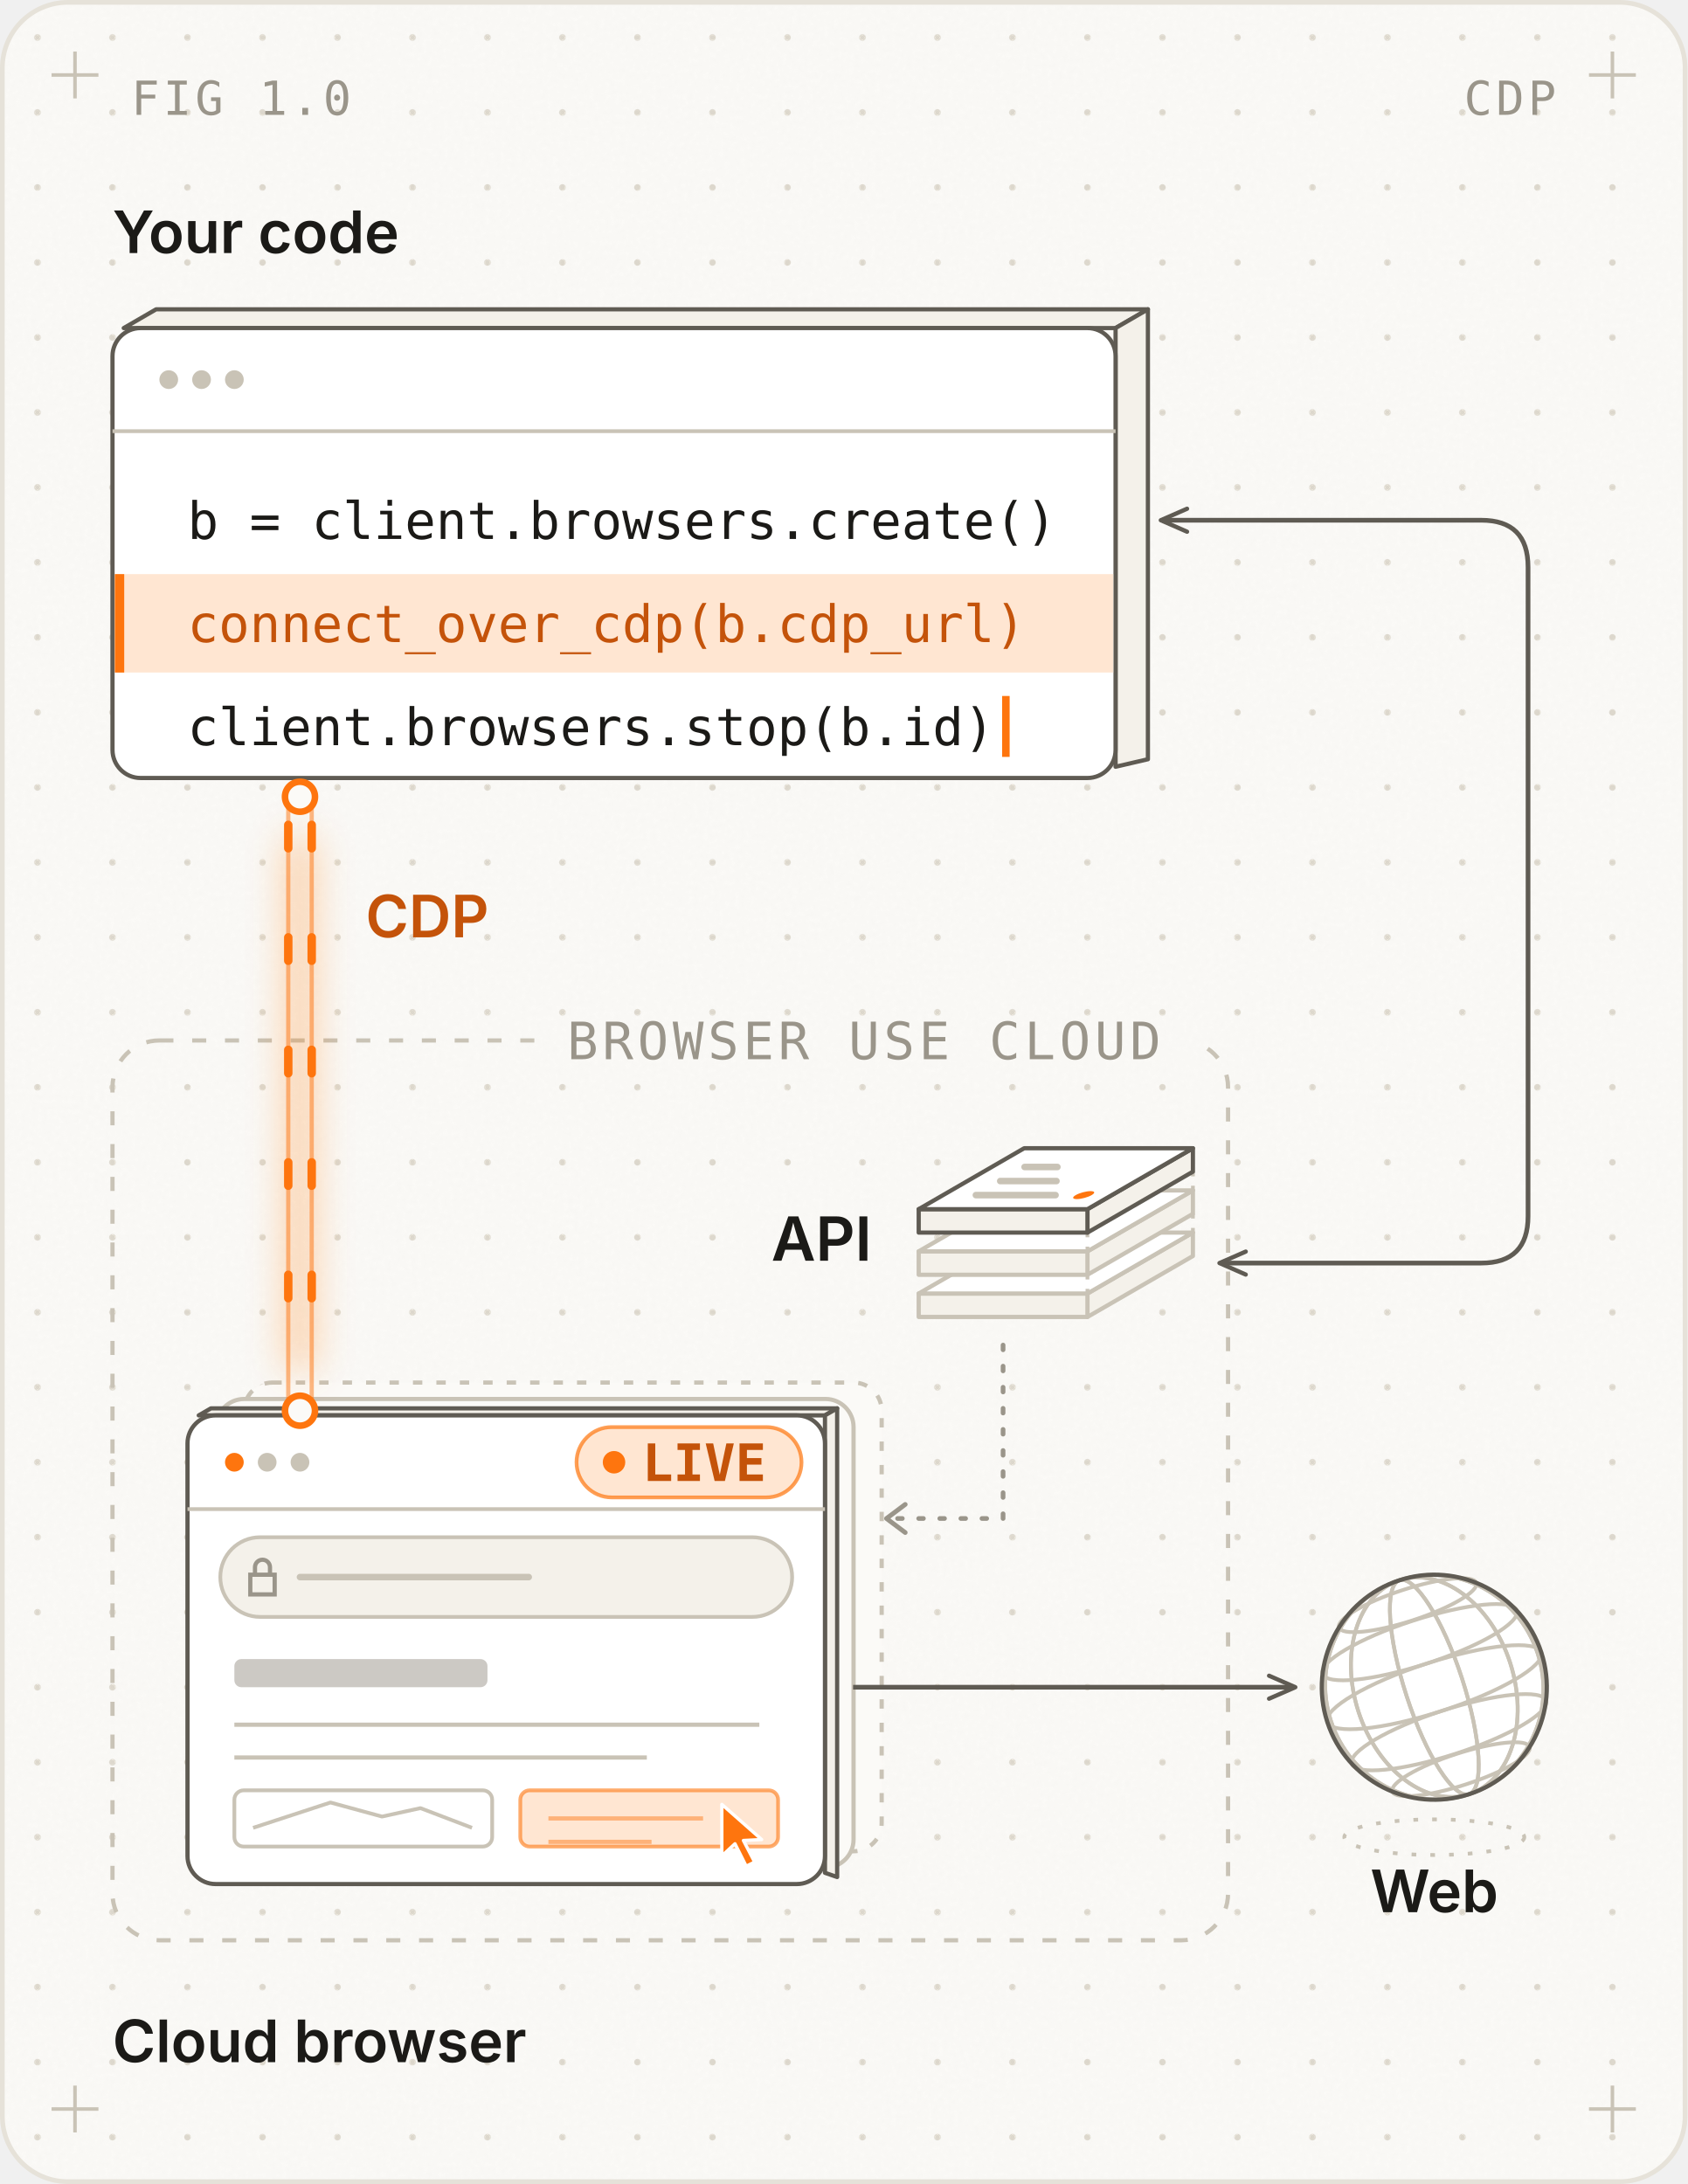
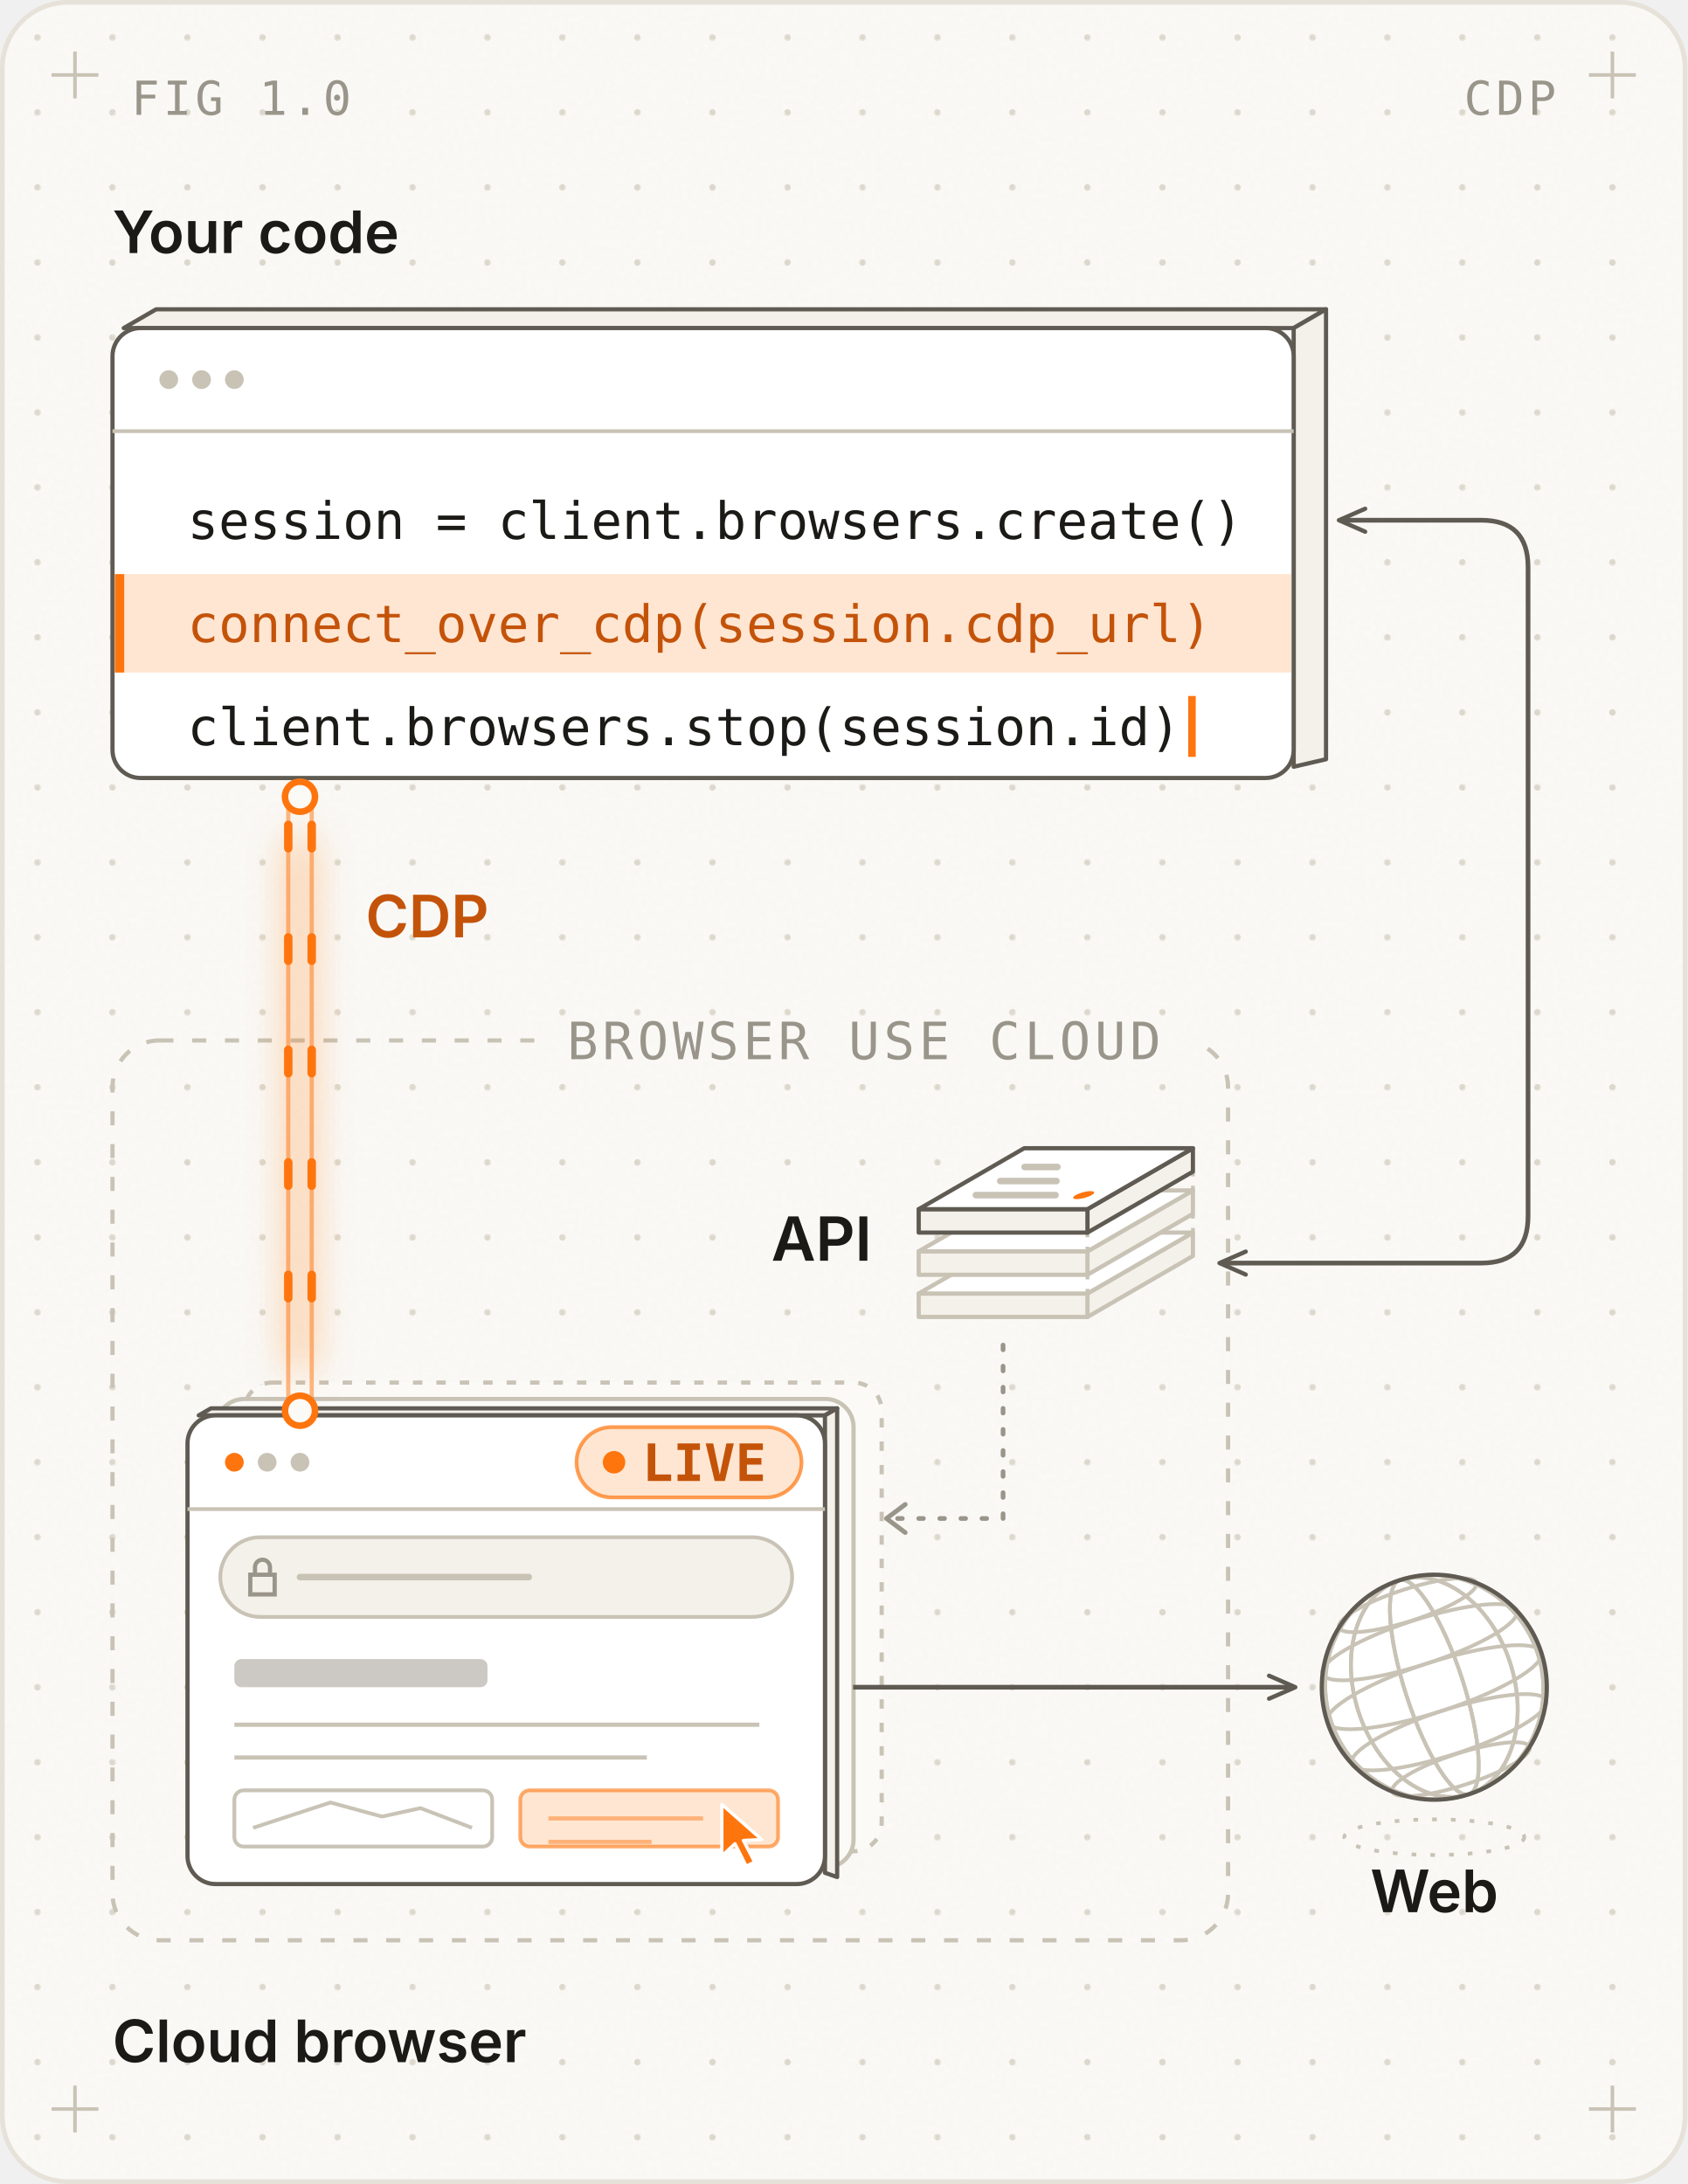
<svg xmlns="http://www.w3.org/2000/svg" viewBox="0 0 360 466" width="360" height="466" role="img" aria-labelledby="t d" fill="none">
  <style>.s{font-family:Geist, Inter, -apple-system, BlinkMacSystemFont, 'Segoe UI', Helvetica, Arial, sans-serif}.m{font-family:'Geist Mono', ui-monospace, SFMono-Regular, Menlo, monospace}text{font-kerning:normal}@keyframes fr{to{stroke-dashoffset:-24}}@keyframes fl{to{stroke-dashoffset:24}}@keyframes cur{0%,100%{transform:translate(0,0)}35%,55%{transform:translate(-30px,-14px)}75%{transform:translate(-8px,-24px)}}@keyframes live{0%,100%{fill-opacity:1}50%{fill-opacity:.25}}@keyframes caret{0%,49%{fill-opacity:1}50%,100%{fill-opacity:0}}@keyframes spin{0%{transform:scaleX(0)}16.7%{transform:scaleX(.5)}33.3%{transform:scaleX(.866)}50%{transform:scaleX(1)}66.7%{transform:scaleX(.866)}83.3%{transform:scaleX(.5)}100%{transform:scaleX(0)}}.ma,.story{display:none}@media (prefers-reduced-motion:no-preference){.pkr{animation:fr 1s linear infinite}.pkl{animation:fl 1.5s linear infinite}.cur{animation:cur 6s ease-in-out infinite}.live{animation:live 1.6s ease-in-out infinite}.caret{animation:caret 1.1s step-end infinite}.ms{display:none}.ma,.story{display:inline}}.mer{transform-origin:306px 360px;transform:scaleX(.5)}@media (prefers-reduced-motion:no-preference){.mer{animation:spin 18s linear infinite}}@keyframes b1{0%,2.0%{fill-opacity:0}4.0%,28.0%{fill-opacity:1}31.0%,100%{fill-opacity:0}}@media (prefers-reduced-motion:no-preference){.b1{animation:b1 10s linear infinite}}@keyframes b3{0%,73.0%{fill-opacity:0}75.0%,86.0%{fill-opacity:1}89.0%,100%{fill-opacity:0}}@media (prefers-reduced-motion:no-preference){.b3{animation:b3 10s linear infinite}}</style>
  <defs>
    <pattern id="dots" width="16" height="16" patternUnits="userSpaceOnUse">
      <circle cx="8" cy="8" r="0.7" fill="#DDD8CD" />
    </pattern>
    <filter id="grain" x="0" y="0" width="100%" height="100%">
      <feTurbulence type="fractalNoise" baseFrequency="0.9" numOctaves="2" seed="7" stitchTiles="stitch" />
      <feColorMatrix values="0 0 0 0 0.5  0 0 0 0 0.5  0 0 0 0 0.5  0 0 0 0.05 0" />
    </filter>
    <clipPath id="card">
      <rect x="0.5" y="0.5" width="359" height="465" rx="14" />
    </clipPath>
    <marker id="ah" viewBox="0 0 10 10" refX="8.5" refY="5" markerWidth="7" markerHeight="7" orient="auto-start-reverse">
      <path d="M1 1.5 L9 5 L1 8.5" stroke="#5F5B53" stroke-width="1.3" fill="none" stroke-linecap="round" stroke-linejoin="round" />
    </marker>
    <filter id="glow" filterUnits="userSpaceOnUse" x="0" y="0" width="360" height="466">
      <feGaussianBlur stdDeviation="4" />
    </filter>
    <filter id="halo" filterUnits="userSpaceOnUse" x="0" y="0" width="360" height="466">
      <feGaussianBlur stdDeviation="2.2" />
    </filter>
    <pattern id="hatch" width="5" height="5" patternUnits="userSpaceOnUse" patternTransform="rotate(45)">
      <line x1="0" y1="0" x2="0" y2="5" stroke="#C9C3B6" stroke-width="0.8" />
    </pattern>
    <mask id="gm" maskUnits="userSpaceOnUse" x="0" y="0" width="360" height="466">
      <rect width="360" height="466" fill="#fff" />
      <rect x="115.0" y="214" width="141.0" height="16" fill="#000" />
    </mask>
    <path id="p2" d="M64 170 V301" />
-     <path id="p1" d="M248 111 H316 Q326 111 326 121 V259.5 Q326 269.5 316 269.5 H260.517" />
+     <path id="p1" d="M286 111 H316 Q326 111 326 121 V259.5 Q326 269.5 316 269.5 H260.517" />
    <path id="p3" d="M176 360 H282" />
  </defs>
  <rect x="0.5" y="0.5" width="359" height="465" rx="14" fill="#FBFAF7" />
  <g clip-path="url(#card)">
    <rect width="360" height="466" fill="url(#dots)" />
    <rect width="360" height="466" filter="url(#grain)" />
  </g>
  <rect x="0.5" y="0.5" width="359" height="465" rx="14" fill="none" stroke="#E6E2D9" />
  <path d="M11 16h10M16 11v10" stroke="#C9C3B6" stroke-width="0.75" />
  <path d="M339 16h10M344 11v10" stroke="#C9C3B6" stroke-width="0.75" />
  <path d="M11 450h10M16 445v10" stroke="#C9C3B6" stroke-width="0.75" />
  <path d="M339 450h10M344 445v10" stroke="#C9C3B6" stroke-width="0.75" />
  <text x="28.0" y="24.5" font-size="10" fill="#9A958A" letter-spacing="0.08em" class="m">FIG 1.0</text>
  <text x="332.0" y="24.5" font-size="10" fill="#9A958A" text-anchor="end" letter-spacing="0.08em" class="m">CDP</text>
-   <polygon points="26.4,70.0 238.0,70.0 244.9,66.0 33.3,66.0" fill="#F4F1EA" stroke="#5F5B53" stroke-width="0.9" stroke-linejoin="round" stroke-linecap="round" />
-   <polygon points="238.0,70.0 244.9,66.0 244.9,162.0 238.0,163.6" fill="#F4F1EA" stroke="#5F5B53" stroke-width="0.9" stroke-linejoin="round" stroke-linecap="round" />
-   <rect x="24" y="70" width="214" height="96" rx="6" fill="#FFFFFF" stroke="#5F5B53" stroke-width="0.9" />
-   <line x1="24" y1="92" x2="238" y2="92" stroke="#C9C3B6" stroke-width="0.8" />
+   <polygon points="26.4,70.0 276.0,70.0 282.9,66.0 33.3,66.0" fill="#F4F1EA" stroke="#5F5B53" stroke-width="0.9" stroke-linejoin="round" stroke-linecap="round" />
+   <polygon points="276.0,70.0 282.9,66.0 282.9,162.0 276.0,163.6" fill="#F4F1EA" stroke="#5F5B53" stroke-width="0.9" stroke-linejoin="round" stroke-linecap="round" />
+   <rect x="24" y="70" width="252" height="96" rx="6" fill="#FFFFFF" stroke="#5F5B53" stroke-width="0.9" />
+   <line x1="24" y1="92" x2="276" y2="92" stroke="#C9C3B6" stroke-width="0.8" />
  <circle cx="36" cy="81.0" r="2" fill="#C9C3B6" />
  <circle cx="43" cy="81.0" r="2" fill="#C9C3B6" />
  <circle cx="50" cy="81.0" r="2" fill="#C9C3B6" />
-   <rect class="b1" x="24.5" y="100.5" width="213" height="21" fill="#FFE6D2" fill-opacity="0" />
-   <text x="40.0" y="115.0" font-size="11" fill="#1B1A17" class="m">b = client.browsers.create()</text>
-   <rect x="24.5" y="122.5" width="213" height="21" fill="#FFE6D2" />
+   <rect class="b1" x="24.5" y="100.5" width="251" height="21" fill="#FFE6D2" fill-opacity="0" />
+   <text x="40.0" y="115.0" font-size="11" fill="#1B1A17" class="m">session = client.browsers.create()</text>
+   <rect x="24.5" y="122.5" width="251" height="21" fill="#FFE6D2" />
  <rect x="24.5" y="122.5" width="2" height="21" fill="#FE750E" />
-   <text x="40.0" y="137.0" font-size="11" fill="#C4530A" font-weight="500" class="m">connect_over_cdp(b.cdp_url)</text>
-   <rect class="b3" x="24.5" y="144.5" width="213" height="21" fill="#FFE6D2" fill-opacity="0" />
-   <text x="40.0" y="159.0" font-size="11" fill="#1B1A17" class="m">client.browsers.stop(b.id)</text>
-   <rect class="caret" x="213.8" y="148.5" width="1.6" height="13" fill="#FE750E" />
+   <text x="40.0" y="137.0" font-size="11" fill="#C4530A" font-weight="500" class="m">connect_over_cdp(session.cdp_url)</text>
+   <rect class="b3" x="24.5" y="144.5" width="251" height="21" fill="#FFE6D2" fill-opacity="0" />
+   <text x="40.0" y="159.0" font-size="11" fill="#1B1A17" class="m">client.browsers.stop(session.id)</text>
+   <rect class="caret" x="253.5" y="148.5" width="1.6" height="13" fill="#FE750E" />
  <text x="24.0" y="54.0" font-size="12.5" fill="#1B1A17" font-weight="600" class="s">Your code</text>
  <rect x="24" y="222" width="238" height="192" rx="10" mask="url(#gm)" stroke="#C9C3B6" stroke-width="0.9" stroke-dasharray="3 4" />
  <text x="121.0" y="226.0" font-size="11" fill="#9A958A" letter-spacing="0.08em" class="m">BROWSER USE CLOUD</text>
  <polygon points="232.0,276.0 254.5,263.0 254.5,268.0 232.0,281.0" fill="#F4F1EA" stroke="#C9C3B6" stroke-width="0.9" stroke-linejoin="round" stroke-linecap="round" />
  <rect x="196" y="276" width="36" height="5" fill="#F4F1EA" stroke="#C9C3B6" stroke-width="0.9" stroke-linejoin="round" stroke-linecap="round" />
  <polygon points="196.0,276.0 232.0,276.0 254.5,263.0 218.5,263.0" fill="#FFFFFF" stroke="#C9C3B6" stroke-width="0.9" stroke-linejoin="round" stroke-linecap="round" />
  <path d="M232 272v4M254.5 259.0v4" stroke="#C9C3B6" stroke-width="0.8" stroke-dasharray="1 2" />
  <polygon points="232.0,267.0 254.5,254.0 254.5,259.0 232.0,272.0" fill="#F4F1EA" stroke="#C9C3B6" stroke-width="0.9" stroke-linejoin="round" stroke-linecap="round" />
  <rect x="196" y="267" width="36" height="5" fill="#F4F1EA" stroke="#C9C3B6" stroke-width="0.9" stroke-linejoin="round" stroke-linecap="round" />
  <polygon points="196.0,267.0 232.0,267.0 254.5,254.0 218.5,254.0" fill="#FFFFFF" stroke="#C9C3B6" stroke-width="0.9" stroke-linejoin="round" stroke-linecap="round" />
  <path d="M232 263v4M254.5 250.0v4" stroke="#C9C3B6" stroke-width="0.8" stroke-dasharray="1 2" />
  <polygon points="232.0,258.0 254.5,245.0 254.5,250.0 232.0,263.0" fill="#F4F1EA" stroke="#5F5B53" stroke-width="0.9" stroke-linejoin="round" stroke-linecap="round" />
  <rect x="196" y="258" width="36" height="5" fill="#F4F1EA" stroke="#5F5B53" stroke-width="0.9" stroke-linejoin="round" stroke-linecap="round" />
  <polygon points="196.0,258.0 232.0,258.0 254.5,245.0 218.5,245.0" fill="#FFFFFF" stroke="#5F5B53" stroke-width="0.9" stroke-linejoin="round" stroke-linecap="round" />
  <g transform="matrix(1,0,0.866,-0.5,196.0,258.0)">
    <line x1="7" y1="6" x2="24" y2="6" stroke="#C9C3B6" stroke-width="1.4" stroke-linecap="round" vector-effect="non-scaling-stroke" />
    <line x1="7" y1="12" x2="19" y2="12" stroke="#C9C3B6" stroke-width="1.4" stroke-linecap="round" vector-effect="non-scaling-stroke" />
    <line x1="7" y1="18" x2="14" y2="18" stroke="#C9C3B6" stroke-width="1.4" stroke-linecap="round" vector-effect="non-scaling-stroke" />
    <circle cx="30" cy="6" r="1.7" fill="#FE750E" />
  </g>
  <text x="186.0" y="269.0" font-size="13" fill="#1B1A17" font-weight="600" text-anchor="end" class="s">API</text>
  <rect x="52.1" y="295.0" width="136" height="100" rx="6" fill="#FBFAF7" stroke="#C9C3B6" stroke-width="0.9" stroke-dasharray="2 3" />
  <rect x="46.1" y="298.5" width="136" height="100" rx="6" fill="#FBFAF7" stroke="#C9C3B6" stroke-width="0.9" />
  <polygon points="42.4,302.0 176.0,302.0 178.6,300.5 45.0,300.5" fill="#F4F1EA" stroke="#5F5B53" stroke-width="0.9" stroke-linejoin="round" stroke-linecap="round" />
  <polygon points="176.0,302.0 178.6,300.5 178.6,400.5 176.0,399.6" fill="#F4F1EA" stroke="#5F5B53" stroke-width="0.9" stroke-linejoin="round" stroke-linecap="round" />
  <rect x="40" y="302" width="136" height="100" rx="6" fill="#FFFFFF" stroke="#5F5B53" stroke-width="0.9" />
  <line x1="40" y1="322" x2="176" y2="322" stroke="#C9C3B6" stroke-width="0.8" />
  <circle cx="50" cy="312.0" r="2" fill="#FE750E" />
  <circle cx="57" cy="312.0" r="2" fill="#C9C3B6" />
  <circle cx="64" cy="312.0" r="2" fill="#C9C3B6" />
  <rect x="123" y="304.5" width="48" height="15" rx="7.5" fill="#FFE6D2" stroke="#FE750E" stroke-width="0.8" stroke-opacity=".7" />
  <circle class="live" cx="131" cy="312" r="2.4" fill="#FE750E" />
  <text x="137.0" y="316.0" font-size="11" fill="#C4530A" font-weight="600" class="m">LIVE</text>
  <rect x="47" y="328" width="122" height="17" rx="8.5" fill="#F4F1EA" stroke="#C9C3B6" stroke-width="0.8" />
  <path d="M53.4 336.0h5.2v4.2h-5.2zM54.4 336.0v-1.6a1.6 1.6 0 0 1 3.2 0v1.6" stroke="#9A958A" stroke-width="0.9" />
  <line x1="64" y1="336.5" x2="112.8" y2="336.5" stroke="#C9C3B6" stroke-width="1.4" stroke-linecap="round" />
  <rect x="50" y="354" width="54" height="6" rx="1.5" fill="#9A958A" fill-opacity=".5" />
  <line x1="50" y1="368" x2="162" y2="368" stroke="#C9C3B6" stroke-width="0.9" />
  <line x1="50" y1="375" x2="138" y2="375" stroke="#C9C3B6" stroke-width="0.9" />
  <rect x="50" y="382" width="55.0" height="12" rx="2" stroke="#C9C3B6" stroke-width="0.8" />
  <path d="M54 390 l16.5 -5.4 l11.0 3.0 l8.2 -1.8 l11.0 4.2" stroke="#C9C3B6" stroke-width="0.8" stroke-linejoin="round" />
  <rect x="111.0" y="382" width="55.0" height="12" rx="2" fill="#FFE6D2" stroke="#FE750E" stroke-width="0.8" stroke-opacity=".6" />
  <line x1="117.0" y1="388" x2="150.0" y2="388" stroke="#FE750E" stroke-opacity=".45" stroke-width="0.9" />
  <line x1="117.0" y1="393" x2="139.0" y2="393" stroke="#FE750E" stroke-opacity=".45" stroke-width="0.9" />
  <path class="cur" d="M154 385 l0 11 l2.8 -2.6 l2.4 4.8 l1.8 -0.9 l-2.4 -4.6 l3.9 -0.2z" fill="#FE750E" stroke="#FFFFFF" stroke-width="0.7" stroke-linejoin="round" />
  <rect x="61.0" y="178.0" width="6" height="115.0" rx="3" fill="#FE750E" fill-opacity="0.35" filter="url(#glow)" />
  <line x1="61.5" y1="170.0" x2="61.5" y2="301.0" stroke="#FE750E" stroke-width="0.9" stroke-opacity=".5" />
  <line class="pkr" x1="61.5" y1="176.0" x2="61.5" y2="295.0" stroke="#FE750E" stroke-width="1.8" stroke-linecap="round" stroke-dasharray="5 19" />
  <line x1="66.5" y1="170.0" x2="66.5" y2="301.0" stroke="#FE750E" stroke-width="0.9" stroke-opacity=".5" />
  <line class="pkl" x1="66.5" y1="176.0" x2="66.5" y2="295.0" stroke="#FE750E" stroke-width="1.8" stroke-linecap="round" stroke-dasharray="5 19" />
  <circle cx="64.0" cy="170.0" r="3.2" fill="#FBFAF7" stroke="#FE750E" stroke-width="1.4" />
  <circle cx="64.0" cy="301.0" r="3.2" fill="#FBFAF7" stroke="#FE750E" stroke-width="1.4" />
  <text x="78.0" y="200.0" font-size="12.5" fill="#C4530A" font-weight="600" class="s">CDP</text>
-   <path d="M248 111 H316 Q326 111 326 121 V259.5 Q326 269.5 316 269.5 H260.517" stroke="#5F5B53" stroke-width="1" marker-start="url(#ah)" marker-end="url(#ah)" />
+   <path d="M286 111 H316 Q326 111 326 121 V259.5 Q326 269.5 316 269.5 H260.517" stroke="#5F5B53" stroke-width="1" marker-start="url(#ah)" marker-end="url(#ah)" />
  <path d="M214.0 287 V324 H190.124" stroke="#9A958A" stroke-width="1" stroke-dasharray="1 3.5" stroke-linecap="round" />
  <path d="M193.124 321 L189.124 324 L193.124 327" stroke="#9A958A" stroke-width="1" stroke-linecap="round" stroke-linejoin="round" />
  <g transform="rotate(-18 306 360)">
    <circle cx="306" cy="360" r="24" fill="#FFFFFF" />
    <ellipse cx="306" cy="378.4" rx="15.4" ry="3.4" stroke="#C9C3B6" stroke-width="0.8" />
    <ellipse cx="306" cy="370.1" rx="21.8" ry="4.8" stroke="#C9C3B6" stroke-width="0.8" />
    <ellipse cx="306" cy="360.0" rx="24.0" ry="5.3" stroke="#C9C3B6" stroke-width="0.8" />
    <ellipse cx="306" cy="349.9" rx="21.8" ry="4.8" stroke="#C9C3B6" stroke-width="0.8" />
    <ellipse cx="306" cy="341.6" rx="15.4" ry="3.4" stroke="#C9C3B6" stroke-width="0.8" />
    <g class="ms">
      <ellipse cx="306" cy="360" rx="23.2" ry="24" stroke="#C9C3B6" stroke-width="0.8" />
      <ellipse cx="306" cy="360" rx="17.0" ry="24" stroke="#C9C3B6" stroke-width="0.8" />
      <ellipse cx="306" cy="360" rx="6.2" ry="24" stroke="#C9C3B6" stroke-width="0.8" />
      <ellipse cx="306" cy="360" rx="6.2" ry="24" stroke="#C9C3B6" stroke-width="0.8" />
      <ellipse cx="306" cy="360" rx="17.0" ry="24" stroke="#C9C3B6" stroke-width="0.8" />
      <ellipse cx="306" cy="360" rx="23.2" ry="24" stroke="#C9C3B6" stroke-width="0.8" />
    </g>
    <g class="ma">
      <g class="mer" style="animation-delay:0s">
        <ellipse cx="306" cy="360" rx="24" ry="24" stroke="#C9C3B6" stroke-width="0.8" vector-effect="non-scaling-stroke" />
      </g>
      <g class="mer" style="animation-delay:-3s">
        <ellipse cx="306" cy="360" rx="24" ry="24" stroke="#C9C3B6" stroke-width="0.8" vector-effect="non-scaling-stroke" />
      </g>
      <g class="mer" style="animation-delay:-6s">
        <ellipse cx="306" cy="360" rx="24" ry="24" stroke="#C9C3B6" stroke-width="0.8" vector-effect="non-scaling-stroke" />
      </g>
      <g class="mer" style="animation-delay:-9s">
        <ellipse cx="306" cy="360" rx="24" ry="24" stroke="#C9C3B6" stroke-width="0.8" vector-effect="non-scaling-stroke" />
      </g>
      <g class="mer" style="animation-delay:-12s">
        <ellipse cx="306" cy="360" rx="24" ry="24" stroke="#C9C3B6" stroke-width="0.8" vector-effect="non-scaling-stroke" />
      </g>
      <g class="mer" style="animation-delay:-15s">
        <ellipse cx="306" cy="360" rx="24" ry="24" stroke="#C9C3B6" stroke-width="0.8" vector-effect="non-scaling-stroke" />
      </g>
    </g>
    <circle cx="306" cy="360" r="24" stroke="#5F5B53" stroke-width="0.9" />
  </g>
  <ellipse cx="306" cy="392" rx="19.2" ry="3.8" stroke="#C9C3B6" stroke-width="0.8" stroke-dasharray="1 3" />
  <path d="M182 360 H276" stroke="#5F5B53" stroke-width="1" marker-end="url(#ah)" />
  <text x="306.0" y="408.0" font-size="12.5" fill="#1B1A17" font-weight="600" text-anchor="middle" class="s">Web</text>
  <text x="24.0" y="440.0" font-size="12.5" fill="#1B1A17" font-weight="600" class="s">Cloud browser</text>
  <g class="story" opacity="0">
    <animate attributeName="opacity" values="0;0;1;1;0;0" keyTimes="0;0.03;0.035;0.135;0.14;1" dur="10s" repeatCount="indefinite" calcMode="linear" />
    <animateMotion dur="10s" repeatCount="indefinite" calcMode="linear" keyPoints="0;0;1;1" keyTimes="0;0.03;0.14;1">
      <mpath href="#p1" />
    </animateMotion>
    <circle r="7.4" fill="#5F5B53" fill-opacity=".25" filter="url(#halo)" />
    <circle r="3.4" fill="#5F5B53" />
  </g>
  <g class="story" opacity="0">
    <animate attributeName="opacity" values="0;0;1;1;0;0" keyTimes="0;0.16;0.165;0.265;0.27;1" dur="10s" repeatCount="indefinite" calcMode="linear" />
    <animateMotion dur="10s" repeatCount="indefinite" calcMode="linear" keyPoints="1;1;0;0" keyTimes="0;0.16;0.27;1">
      <mpath href="#p1" />
    </animateMotion>
    <circle r="7.4" fill="#FE750E" fill-opacity=".25" filter="url(#halo)" />
    <circle r="3.4" fill="#FE750E" />
  </g>
  <g class="story" opacity="0">
    <animate attributeName="opacity" values="0;0;1;1;0;0" keyTimes="0;0.3;0.305;0.395;0.4;1" dur="10s" repeatCount="indefinite" calcMode="linear" />
    <animateMotion dur="10s" repeatCount="indefinite" calcMode="linear" keyPoints="0;0;1;1" keyTimes="0;0.3;0.4;1">
      <mpath href="#p2" />
    </animateMotion>
    <circle r="8.2" fill="#FE750E" fill-opacity=".25" filter="url(#halo)" />
    <circle r="4.2" fill="#FBFAF7" stroke="#FE750E" stroke-width="1.6" />
  </g>
  <g class="story" opacity="0">
    <animate attributeName="opacity" values="0;0;1;1;0;0" keyTimes="0;0.41;0.415;0.475;0.48;1" dur="10s" repeatCount="indefinite" calcMode="linear" />
    <animateMotion dur="10s" repeatCount="indefinite" calcMode="linear" keyPoints="0;0;1;1" keyTimes="0;0.41;0.48;1">
      <mpath href="#p3" />
    </animateMotion>
    <circle r="7.4" fill="#5F5B53" fill-opacity=".25" filter="url(#halo)" />
    <circle r="3.4" fill="#FBFAF7" stroke="#5F5B53" stroke-width="1.6" />
  </g>
  <g class="story" opacity="0">
    <animate attributeName="opacity" values="0;0;1;1;0;0" keyTimes="0;0.5;0.505;0.565;0.57;1" dur="10s" repeatCount="indefinite" calcMode="linear" />
    <animateMotion dur="10s" repeatCount="indefinite" calcMode="linear" keyPoints="1;1;0;0" keyTimes="0;0.5;0.57;1">
      <mpath href="#p3" />
    </animateMotion>
    <circle r="7.4" fill="#5F5B53" fill-opacity=".25" filter="url(#halo)" />
    <circle r="3.4" fill="#FBFAF7" stroke="#5F5B53" stroke-width="1.6" />
  </g>
  <g class="story" opacity="0">
    <animate attributeName="opacity" values="0;0;1;1;0;0" keyTimes="0;0.59;0.595;0.685;0.69;1" dur="10s" repeatCount="indefinite" calcMode="linear" />
    <animateMotion dur="10s" repeatCount="indefinite" calcMode="linear" keyPoints="1;1;0;0" keyTimes="0;0.59;0.69;1">
      <mpath href="#p2" />
    </animateMotion>
    <circle r="8.2" fill="#FE750E" fill-opacity=".25" filter="url(#halo)" />
    <circle r="4.2" fill="#FBFAF7" stroke="#FE750E" stroke-width="1.6" />
  </g>
  <g class="story" opacity="0">
    <animate attributeName="opacity" values="0;0;1;1;0;0" keyTimes="0;0.74;0.745;0.845;0.85;1" dur="10s" repeatCount="indefinite" calcMode="linear" />
    <animateMotion dur="10s" repeatCount="indefinite" calcMode="linear" keyPoints="0;0;1;1" keyTimes="0;0.74;0.85;1">
      <mpath href="#p1" />
    </animateMotion>
    <circle r="7.4" fill="#5F5B53" fill-opacity=".25" filter="url(#halo)" />
    <circle r="3.4" fill="#5F5B53" />
  </g>
</svg>
